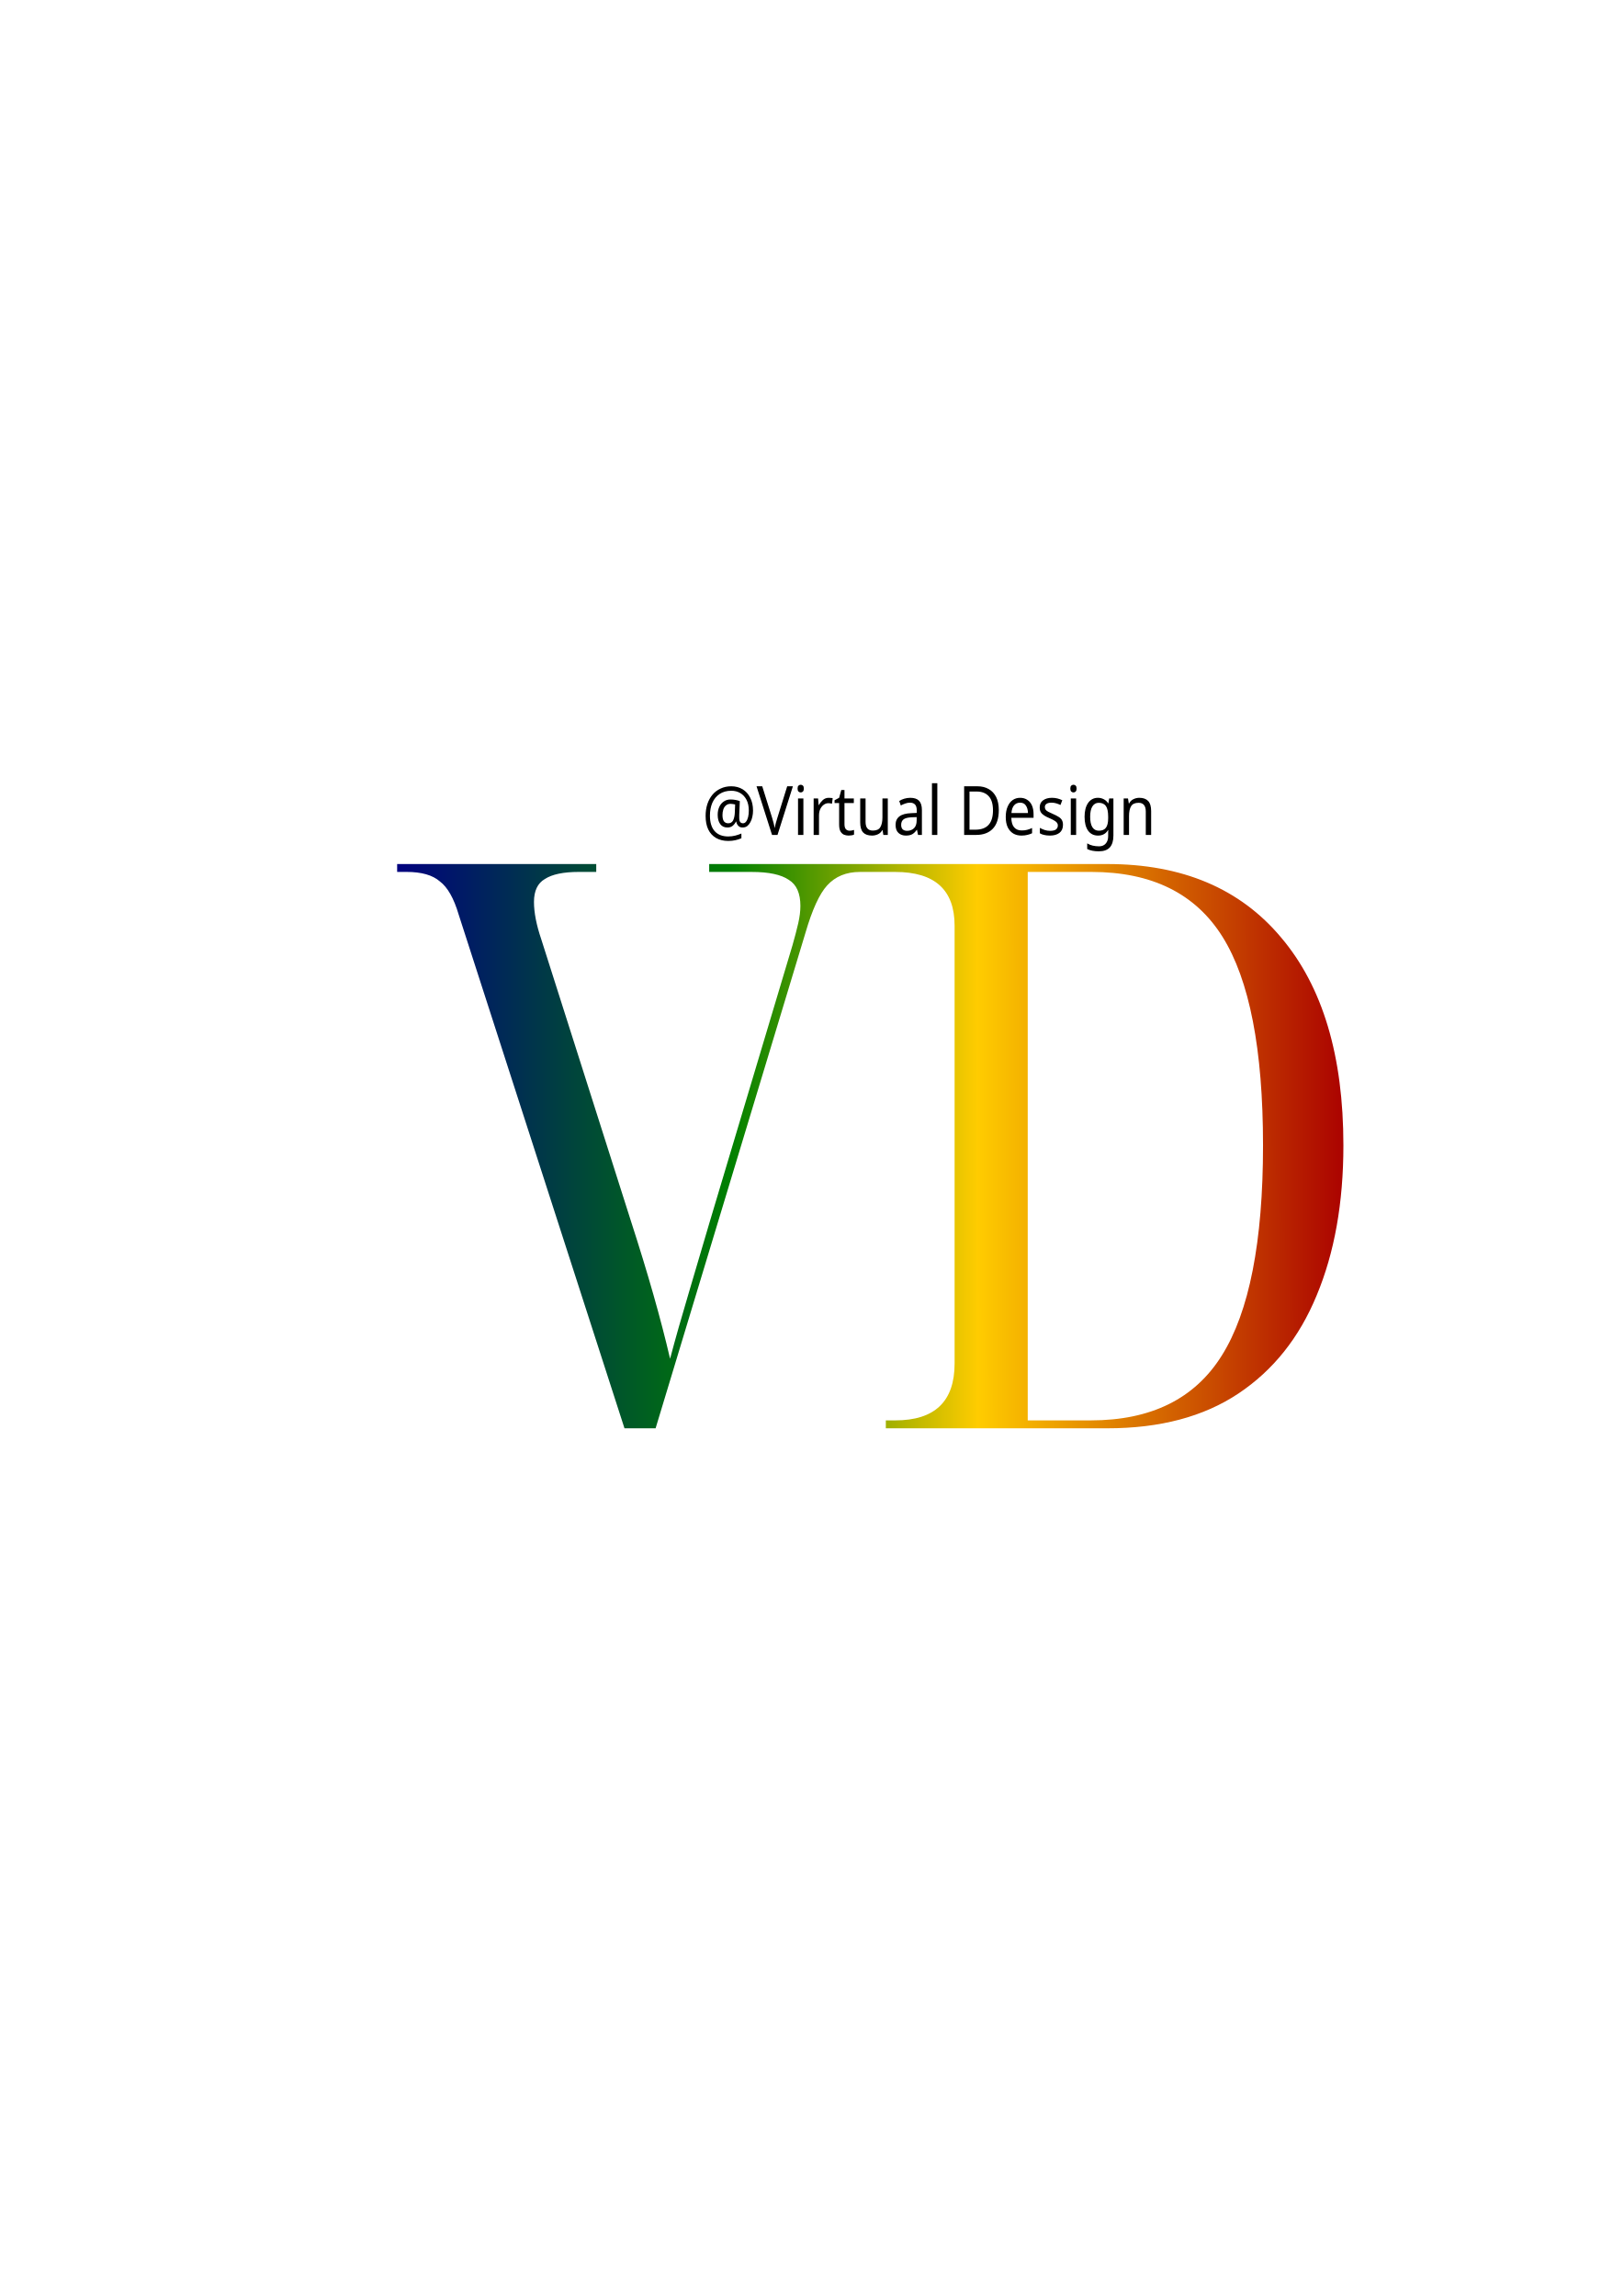
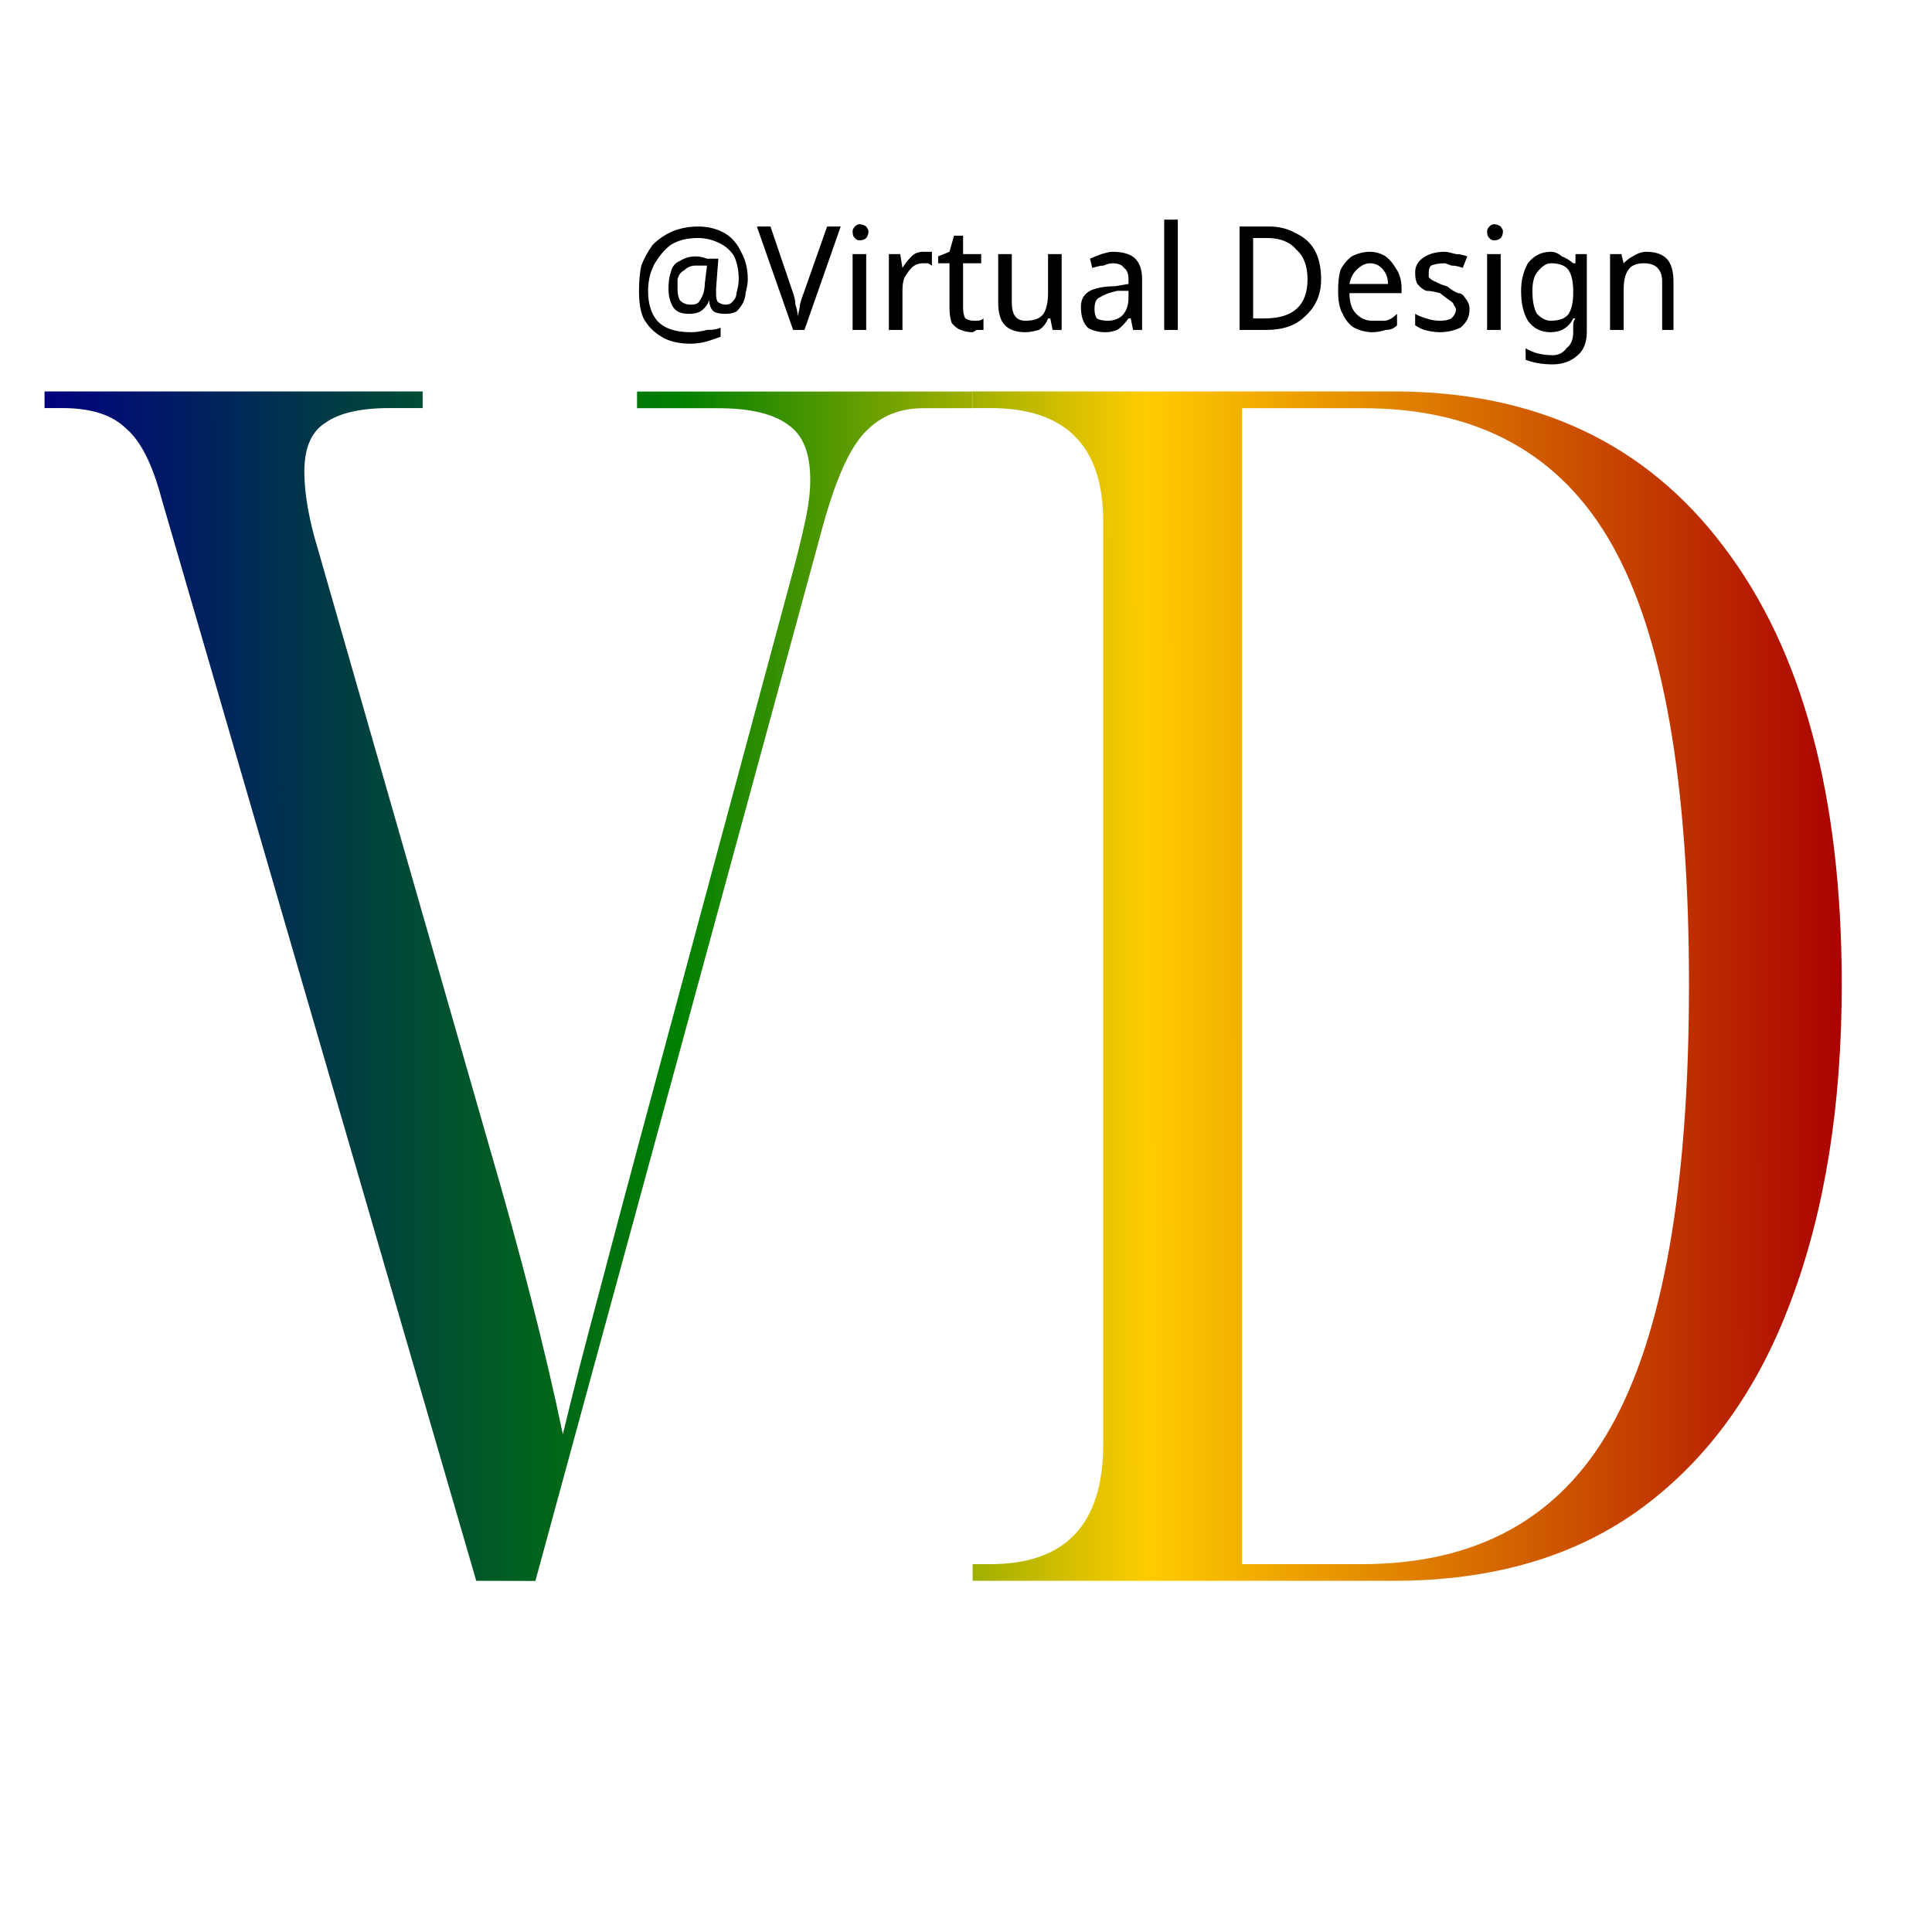
- <svg xmlns="http://www.w3.org/2000/svg" xmlns:ns1="http://www.openswatchbook.org/uri/2009/osb" xmlns:xlink="http://www.w3.org/1999/xlink" width="210mm" height="297mm" viewBox="0 0 210 297" version="1.1" id="svg8">
+ <svg xmlns="http://www.w3.org/2000/svg" xmlns:ns1="http://www.openswatchbook.org/uri/2009/osb" xmlns:xlink="http://www.w3.org/1999/xlink" width="50" height="50" viewBox="0 0 13.229 13.229" version="1.1" id="svg8">
  <defs id="defs2">
    <linearGradient id="linearGradient6068">
      <stop style="stop-color:#000080;stop-opacity:1;" offset="0" id="stop6064" />
      <stop id="stop6180" offset="0.354" style="stop-color:#008000;stop-opacity:1" />
      <stop style="stop-color:#ffcc00;stop-opacity:1" offset="0.612" id="stop6182" />
      <stop style="stop-color:#aa0000;stop-opacity:1" offset="1" id="stop6066" />
    </linearGradient>
    <linearGradient id="linearGradient6045" ns1:paint="solid">
      <stop style="stop-color:#0080ff;stop-opacity:1;" offset="0" id="stop6043" />
    </linearGradient>
-     <linearGradient xlink:href="#linearGradient6068" id="linearGradient6178" gradientUnits="userSpaceOnUse" x1="34.637" y1="153.303" x2="151.498" y2="153.147" gradientTransform="matrix(1.056574,0,0,0.9550855,14.27857,5.630397)" />
+     <linearGradient xlink:href="#linearGradient6068" id="linearGradient6178" gradientUnits="userSpaceOnUse" x1="34.637" y1="153.303" x2="151.498" y2="153.147" gradientTransform="matrix(0.106244,0,0,0.1065635,-3.424924,274.6089)" />
  </defs>
-   <g id="layer1">
-     <path id="path3723" style="font-style:normal;font-variant:normal;font-weight:normal;font-stretch:normal;font-size:97.394px;line-height:1.25;font-family:'Noto Serif Display';-inkscape-font-specification:'Noto Serif Display, Normal';font-variant-ligatures:normal;font-variant-caps:normal;font-variant-numeric:normal;font-feature-settings:normal;text-align:start;letter-spacing:0px;word-spacing:0px;writing-mode:lr-tb;text-anchor:start;fill:url(#linearGradient6178);fill-opacity:1;stroke:none;stroke-width:10.126" d="m 114.568,184.757 v -1.022 h 1.217 q 7.678,0 7.678,-7.36 v -56.634 q 0,-6.951 -7.678,-6.951 h -1.217 v -1.022 h 28.653 q 14.514,0 22.473,9.507 8.053,9.507 8.053,26.886 0,11.143 -3.465,19.423 -3.371,8.178 -10.113,12.676 -6.742,4.498 -16.948,4.498 z m 18.353,-1.022 h 8.146 q 11.705,0 16.948,-8.383 5.337,-8.485 5.337,-27.192 0,-18.605 -5.244,-26.988 -5.244,-8.383 -16.948,-8.383 h -8.24 z m -52.155,1.022 -21.443,-66.448 q -0.936,-3.169 -2.435,-4.294 -1.405,-1.227 -4.307,-1.227 h -1.217 v -1.022 h 25.75 v 1.022 h -2.247 q -2.996,0 -4.401,0.92 -1.405,0.818 -1.405,2.965 0,2.045 0.936,4.805 l 11.611,36.495 q 3.277,10.12 5.056,17.788 1.03,-3.885 2.435,-8.587 1.405,-4.805 2.715,-9.2 l 10.675,-35.677 q 0.468,-1.636 0.749,-2.862 0.281,-1.227 0.281,-2.249 0,-2.453 -1.498,-3.373 -1.498,-1.022 -4.775,-1.022 h -5.525 v -1.022 h 22.847 v 1.022 h -3.371 q -2.622,0 -4.214,1.738 -1.498,1.636 -2.809,6.134 l -19.383,64.096 z" />
-     <text xml:space="preserve" style="font-style:normal;font-weight:normal;font-size:8.305px;line-height:1.25;font-family:sans-serif;letter-spacing:0px;word-spacing:0px;fill:#000000;fill-opacity:1;stroke:none;stroke-width:0.208" x="96.235" y="101.904" id="text2918" transform="scale(0.943552,1.059825)">
-       <tspan id="tspan2916" x="96.235" y="101.904" style="stroke-width:0.208">@Virtual Design</tspan>
+   <g id="layer1" transform="translate(0,-283.7708)">
+     <path id="path3723" style="font-style:normal;font-variant:normal;font-weight:normal;font-stretch:normal;font-size:97.394px;line-height:1.25;font-family:'Noto Serif Display';-inkscape-font-specification:'Noto Serif Display, Normal';font-variant-ligatures:normal;font-variant-caps:normal;font-variant-numeric:normal;font-feature-settings:normal;text-align:start;letter-spacing:0px;word-spacing:0px;writing-mode:lr-tb;text-anchor:start;fill:url(#linearGradient6178);fill-opacity:1;stroke:none;stroke-width:1.073" d="m 6.66,294.595 v -0.114 h 0.122 q 0.772,0 0.772,-0.821 v -6.319 q 0,-0.776 -0.772,-0.776 H 6.66 v -0.114 h 2.881 q 1.459,0 2.26,1.061 0.81,1.061 0.81,3 0,1.243 -0.348,2.167 -0.339,0.912 -1.017,1.414 -0.678,0.502 -1.704,0.502 z m 1.845,-0.114 h 0.819 q 1.177,0 1.704,-0.935 0.537,-0.947 0.537,-3.034 0,-2.076 -0.527,-3.011 -0.527,-0.935 -1.704,-0.935 H 8.505 Z m -5.244,0.114 -2.156,-7.414 q -0.094,-0.354 -0.245,-0.479 -0.141,-0.137 -0.433,-0.137 h -0.122 v -0.114 H 2.894 v 0.114 H 2.668 q -0.301,0 -0.443,0.103 -0.141,0.091 -0.141,0.331 0,0.228 0.094,0.536 l 1.168,4.072 q 0.33,1.129 0.508,1.985 0.104,-0.433 0.245,-0.958 0.141,-0.536 0.273,-1.027 l 1.073,-3.981 q 0.047,-0.182 0.075,-0.319 0.028,-0.137 0.028,-0.251 0,-0.274 -0.151,-0.376 -0.151,-0.114 -0.48,-0.114 H 4.362 v -0.114 h 2.297 v 0.114 H 6.321 q -0.264,0 -0.424,0.194 -0.151,0.182 -0.282,0.684 l -1.949,7.152 z" />
+     <text xml:space="preserve" style="font-style:normal;font-weight:normal;font-size:0.972px;line-height:1.25;font-family:sans-serif;letter-spacing:0px;word-spacing:0px;fill:#000000;fill-opacity:1;stroke:none;stroke-width:0.024" x="4.344" y="284.042" id="text2918" transform="scale(0.9930536,1.006995)">
+       <tspan id="tspan2916" x="4.344" y="284.042" style="stroke-width:0.024">@Virtual Design</tspan>
    </text>
  </g>
</svg>
